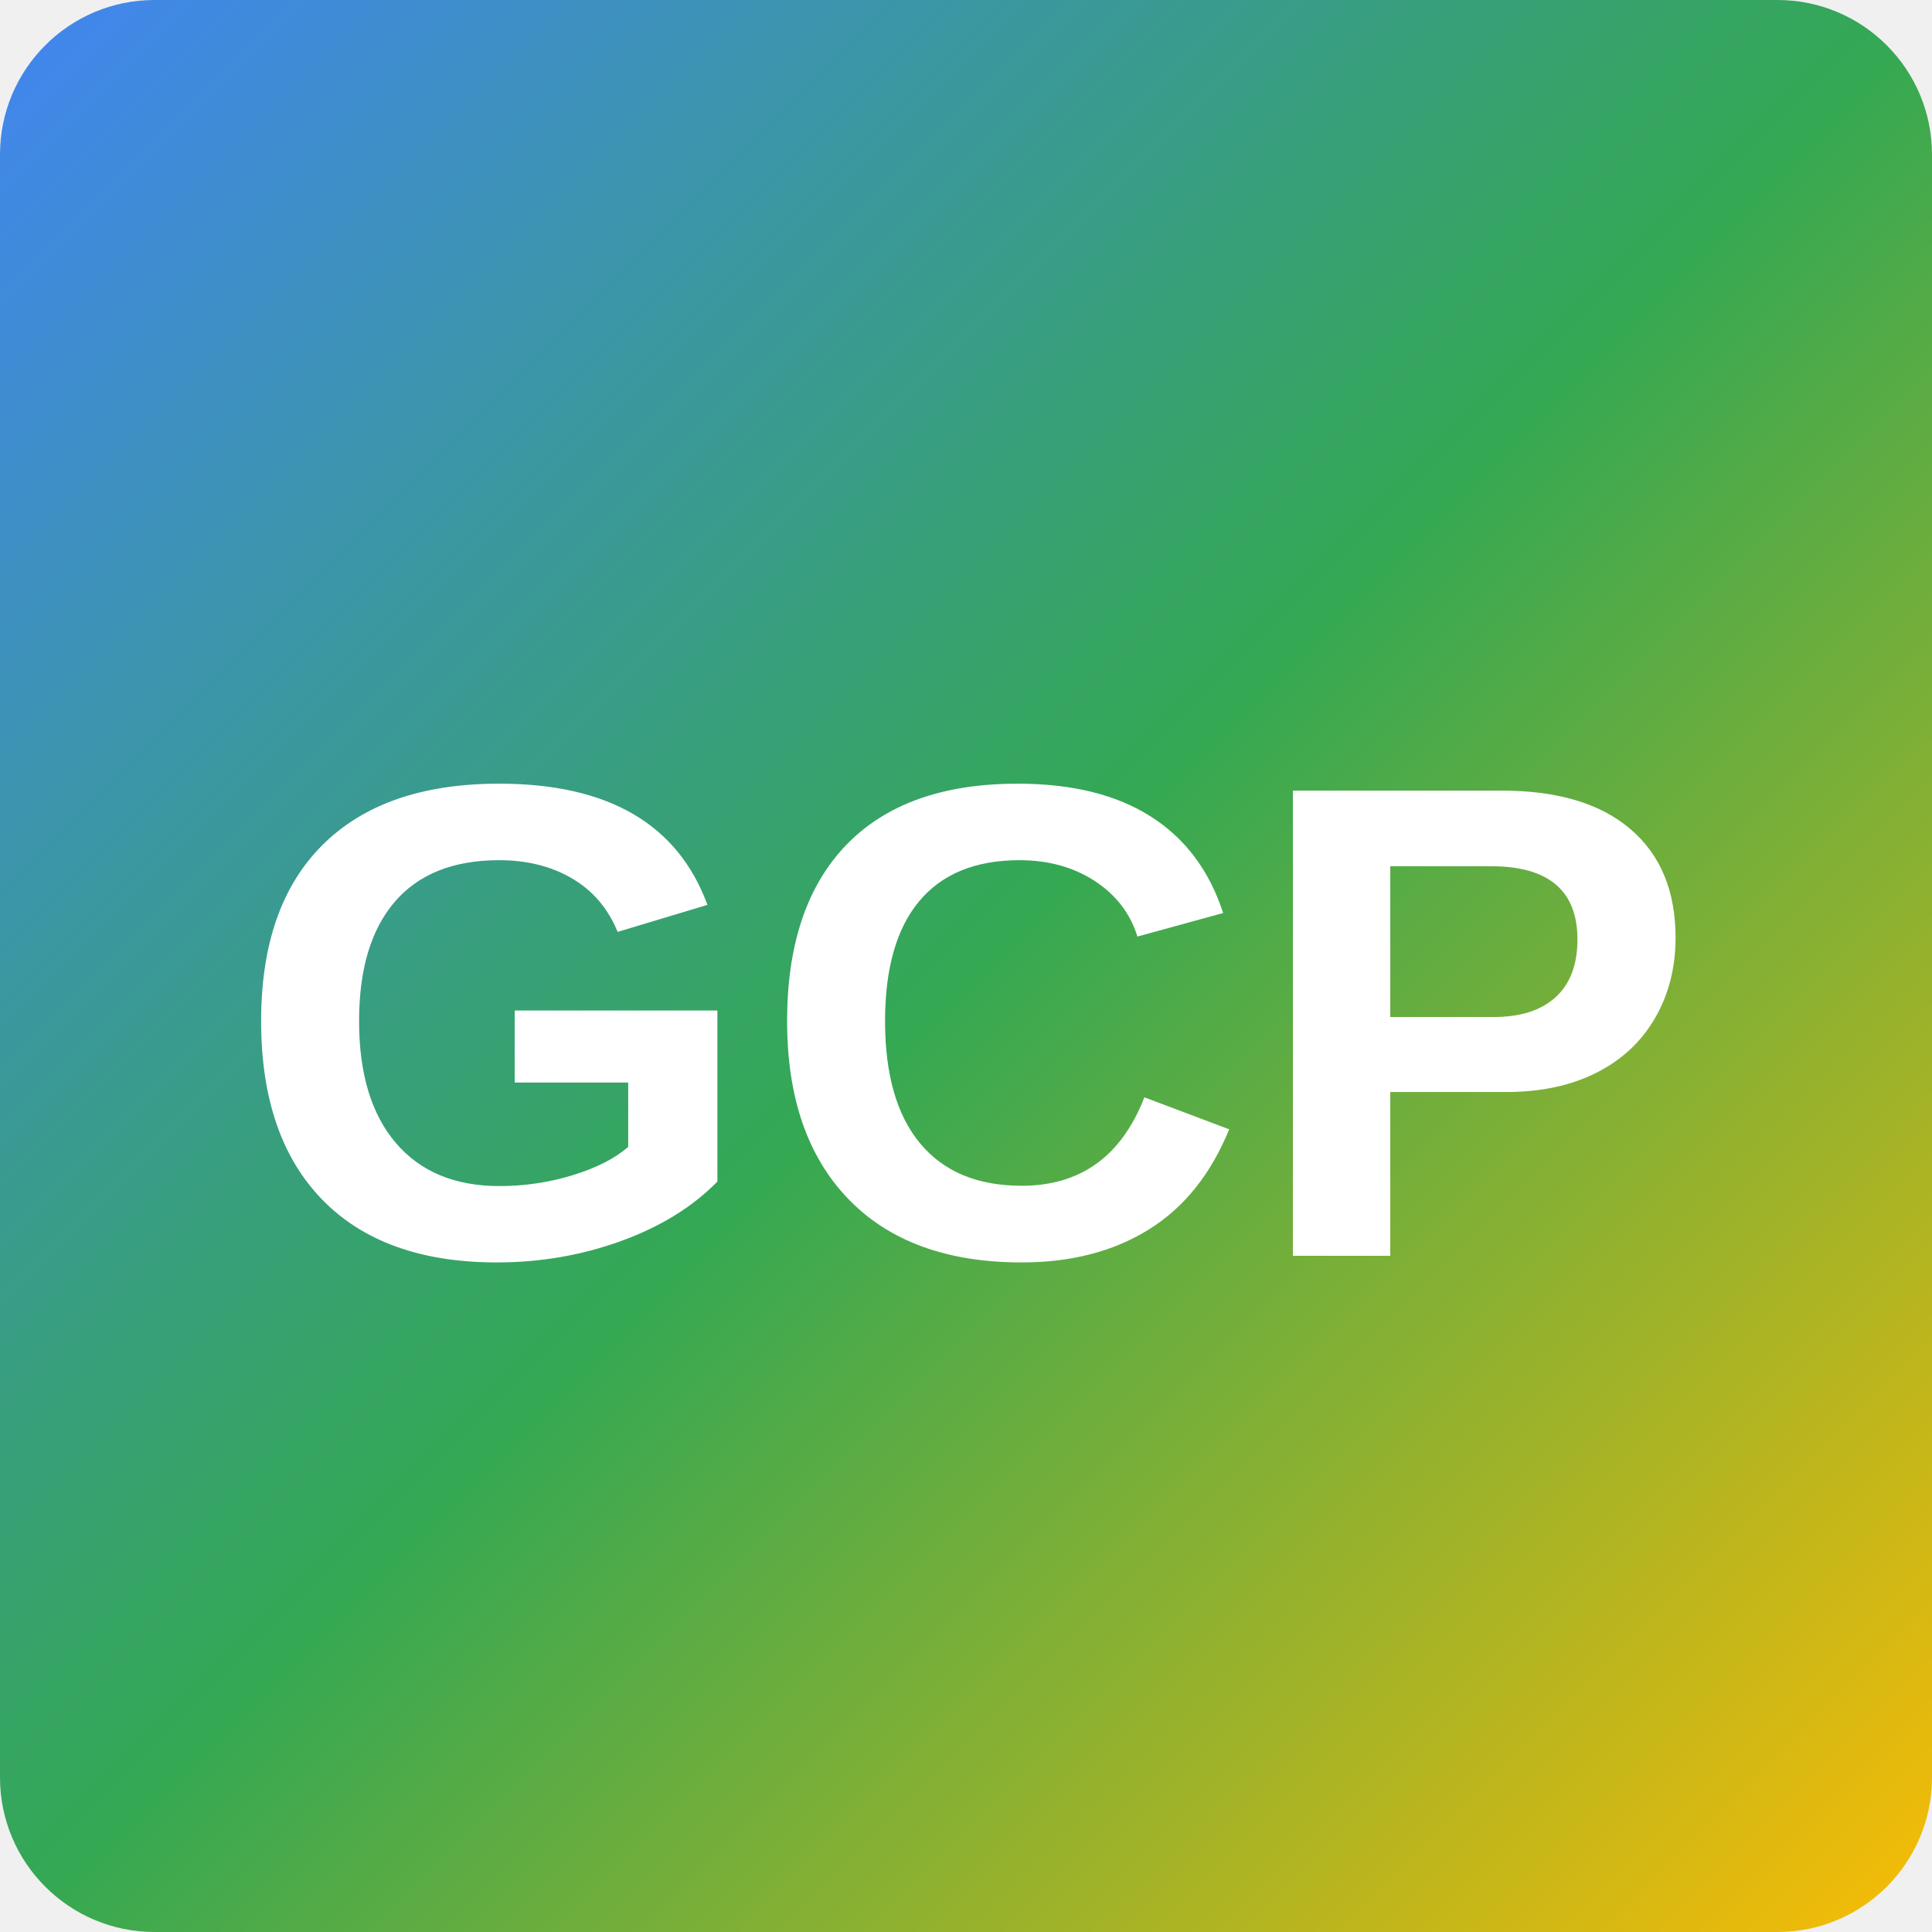
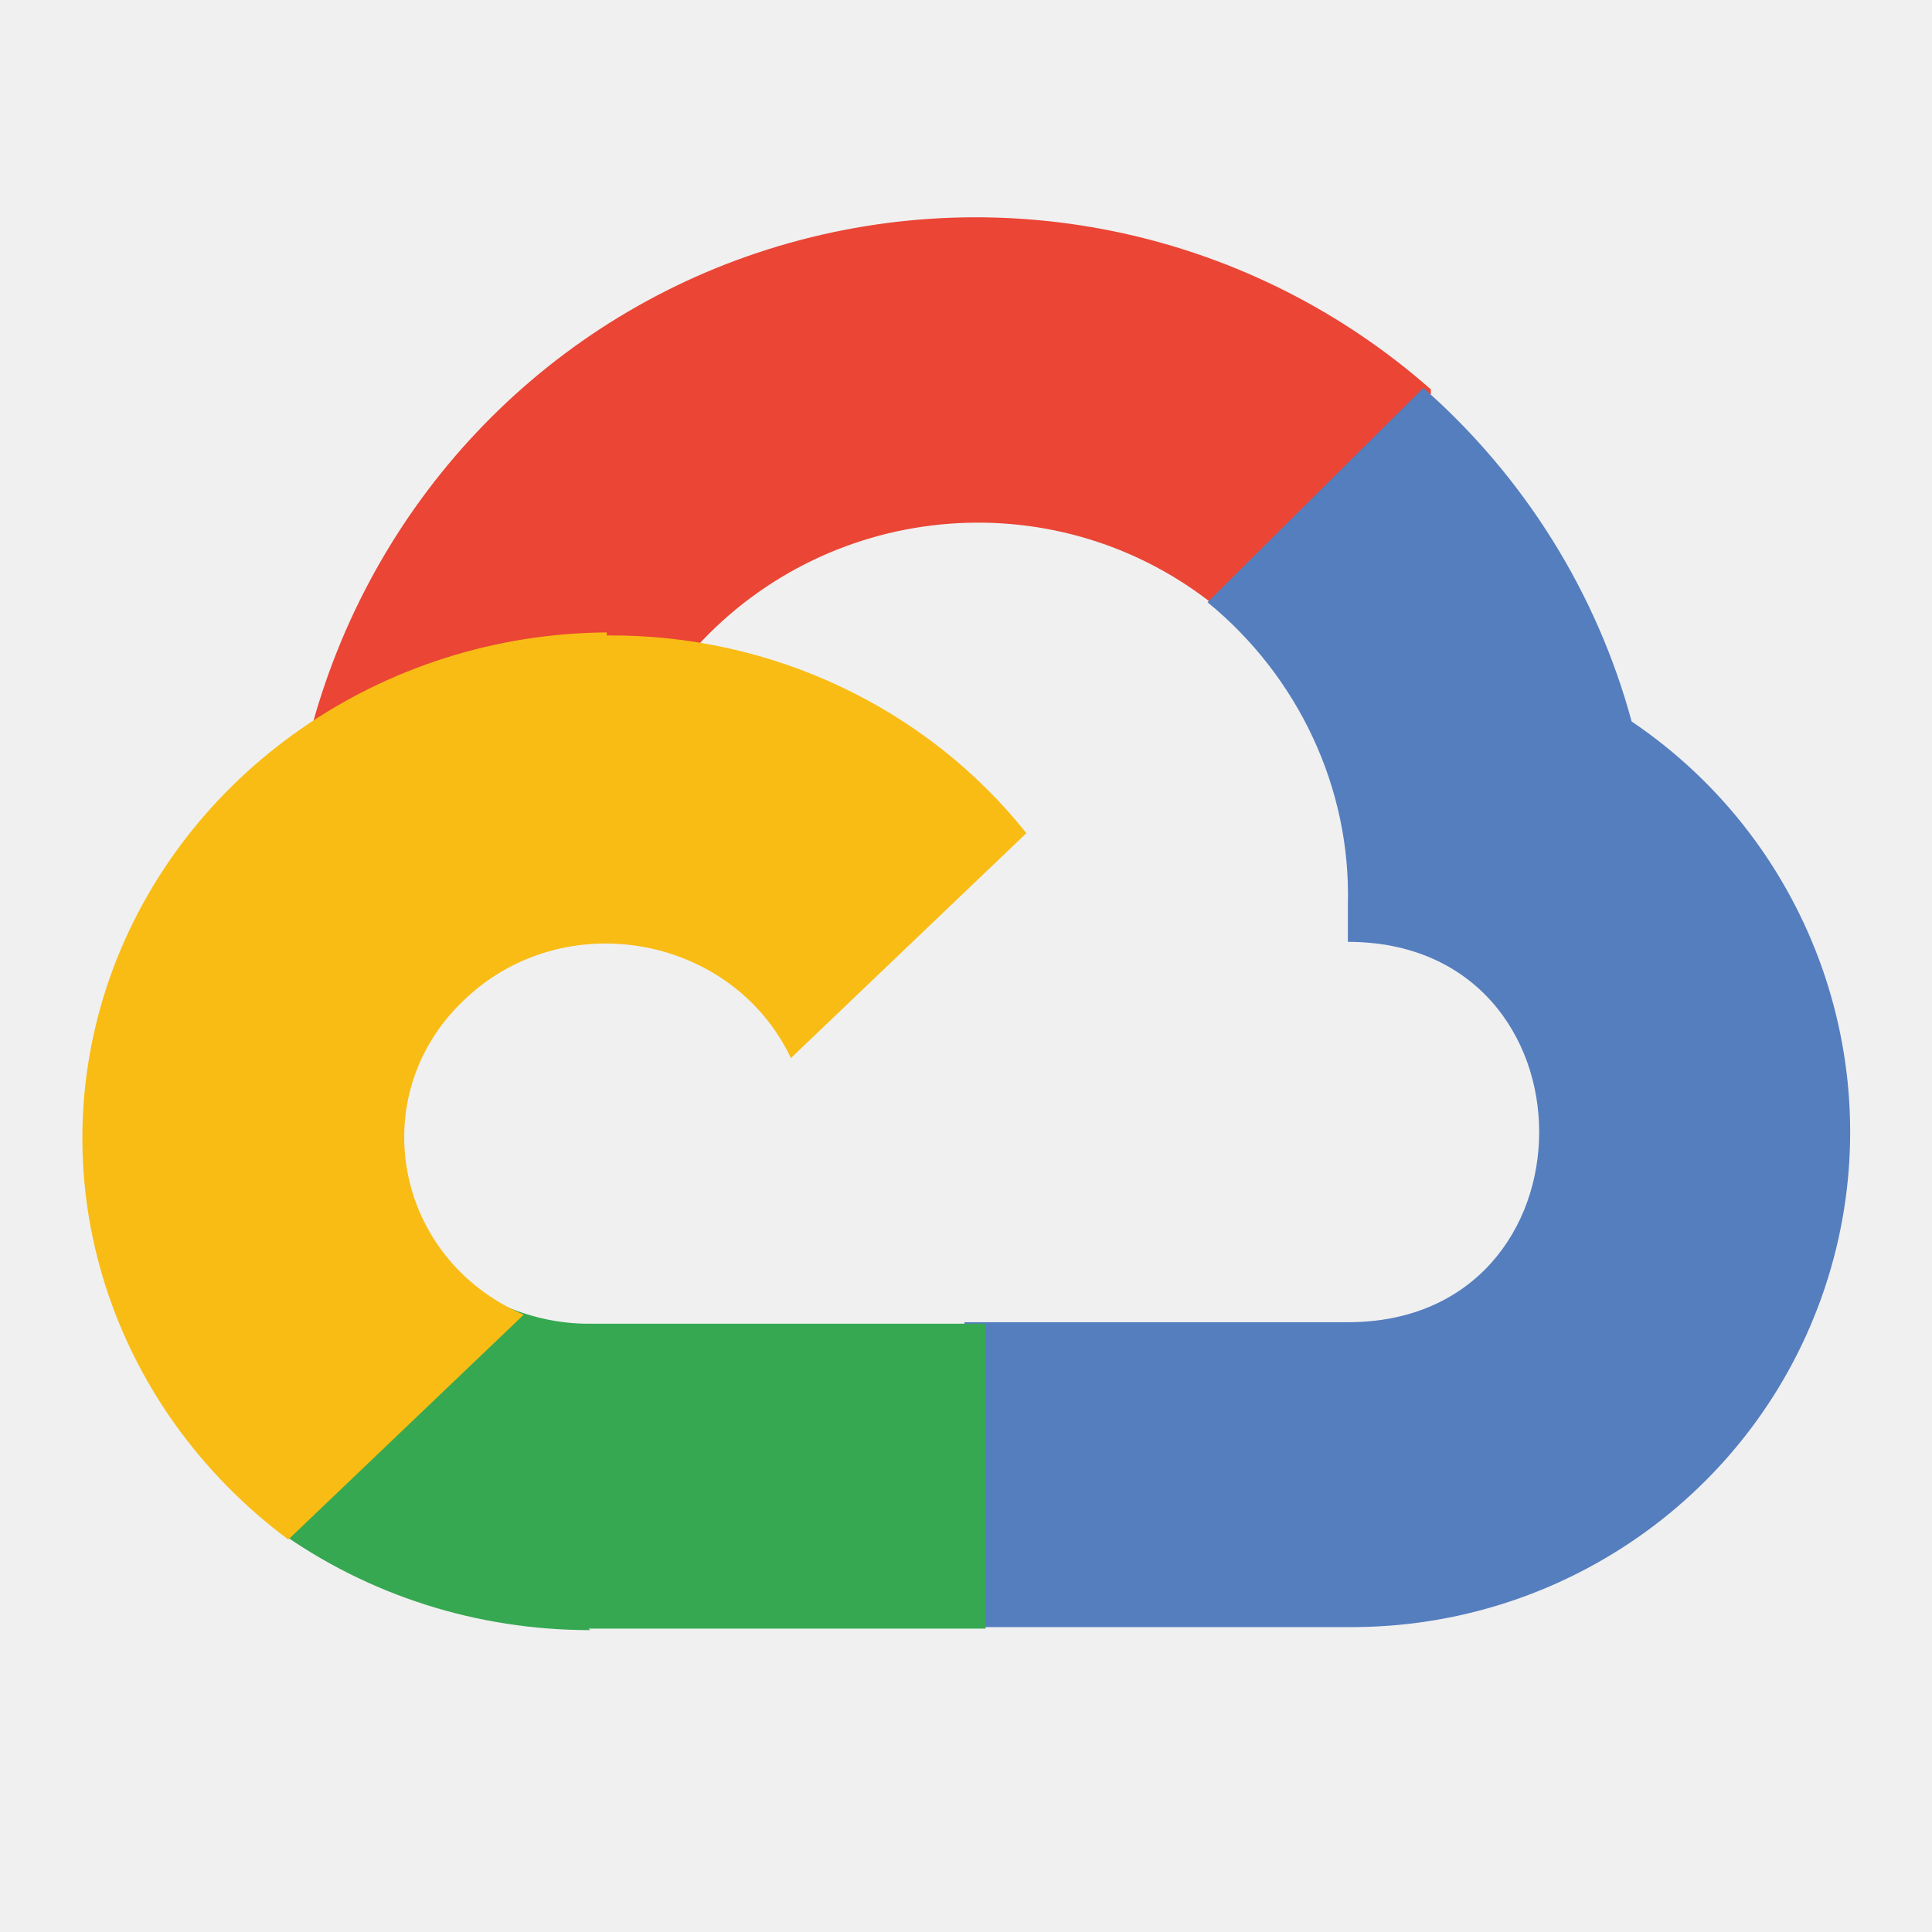
- <svg xmlns="http://www.w3.org/2000/svg" width="200" height="200" viewBox="0 0 200 200">
-   <defs>
-     <linearGradient id="gcpGrad" x1="0%" y1="0%" x2="100%" y2="100%">
-       <stop offset="0%" style="stop-color:#4285F4;stop-opacity:1" />
-       <stop offset="50%" style="stop-color:#34A853;stop-opacity:1" />
-       <stop offset="100%" style="stop-color:#FBBC04;stop-opacity:1" />
-     </linearGradient>
-   </defs>
-   <rect width="200" height="200" rx="16" fill="url(#gcpGrad)" />
-   <text x="100" y="130" font-family="Space Grotesk, Arial, sans-serif" font-size="70" font-weight="700" fill="white" text-anchor="middle">GCP</text>
+ <svg xmlns="http://www.w3.org/2000/svg" viewBox="0 0 128 128">
+   <path fill="#ea4535" d="M80.6 40.3h.4l-.2-.2 14-14v-.3c-11.8-10.4-28.1-14-43.2-9.5C36.5 20.8 24.9 32.8 20.7 48c.2-.1.5-.2.8-.2 5.2-3.4 11.4-5.4 17.9-5.4 2.2 0 4.3.2 6.4.6.1-.1.2-.1.3-.1 9-9.9 24.2-11.1 34.6-2.6h-.1z" />
+   <path fill="#557ebf" d="M108.1 47.8c-2.3-8.5-7.1-16.2-13.8-22.1L80 39.9c6 4.9 9.5 12.3 9.3 20v2.5c16.9 0 16.9 25.2 0 25.2H63.9v20h-.1l.1.2h25.4c14.6.1 27.5-9.3 31.8-23.1 4.3-13.8-1-28.8-13-36.9z" />
+   <path fill="#36a852" d="M39 107.9h26.3V87.7H39c-1.9 0-3.7-.4-5.4-1.1l-15.2 14.6v.2c6 4.3 13.2 6.6 20.7 6.6z" />
+   <path fill="#f9bc15" d="M40.2 41.9c-14.9.1-28.1 9.3-32.9 22.8-4.8 13.6 0 28.5 11.8 37.3l15.6-14.9c-8.6-3.7-10.6-14.5-4-20.8 6.6-6.4 17.8-4.4 21.7 3.8L68 55.2C61.4 46.9 51.1 42 40.2 42.1z" />
</svg>
